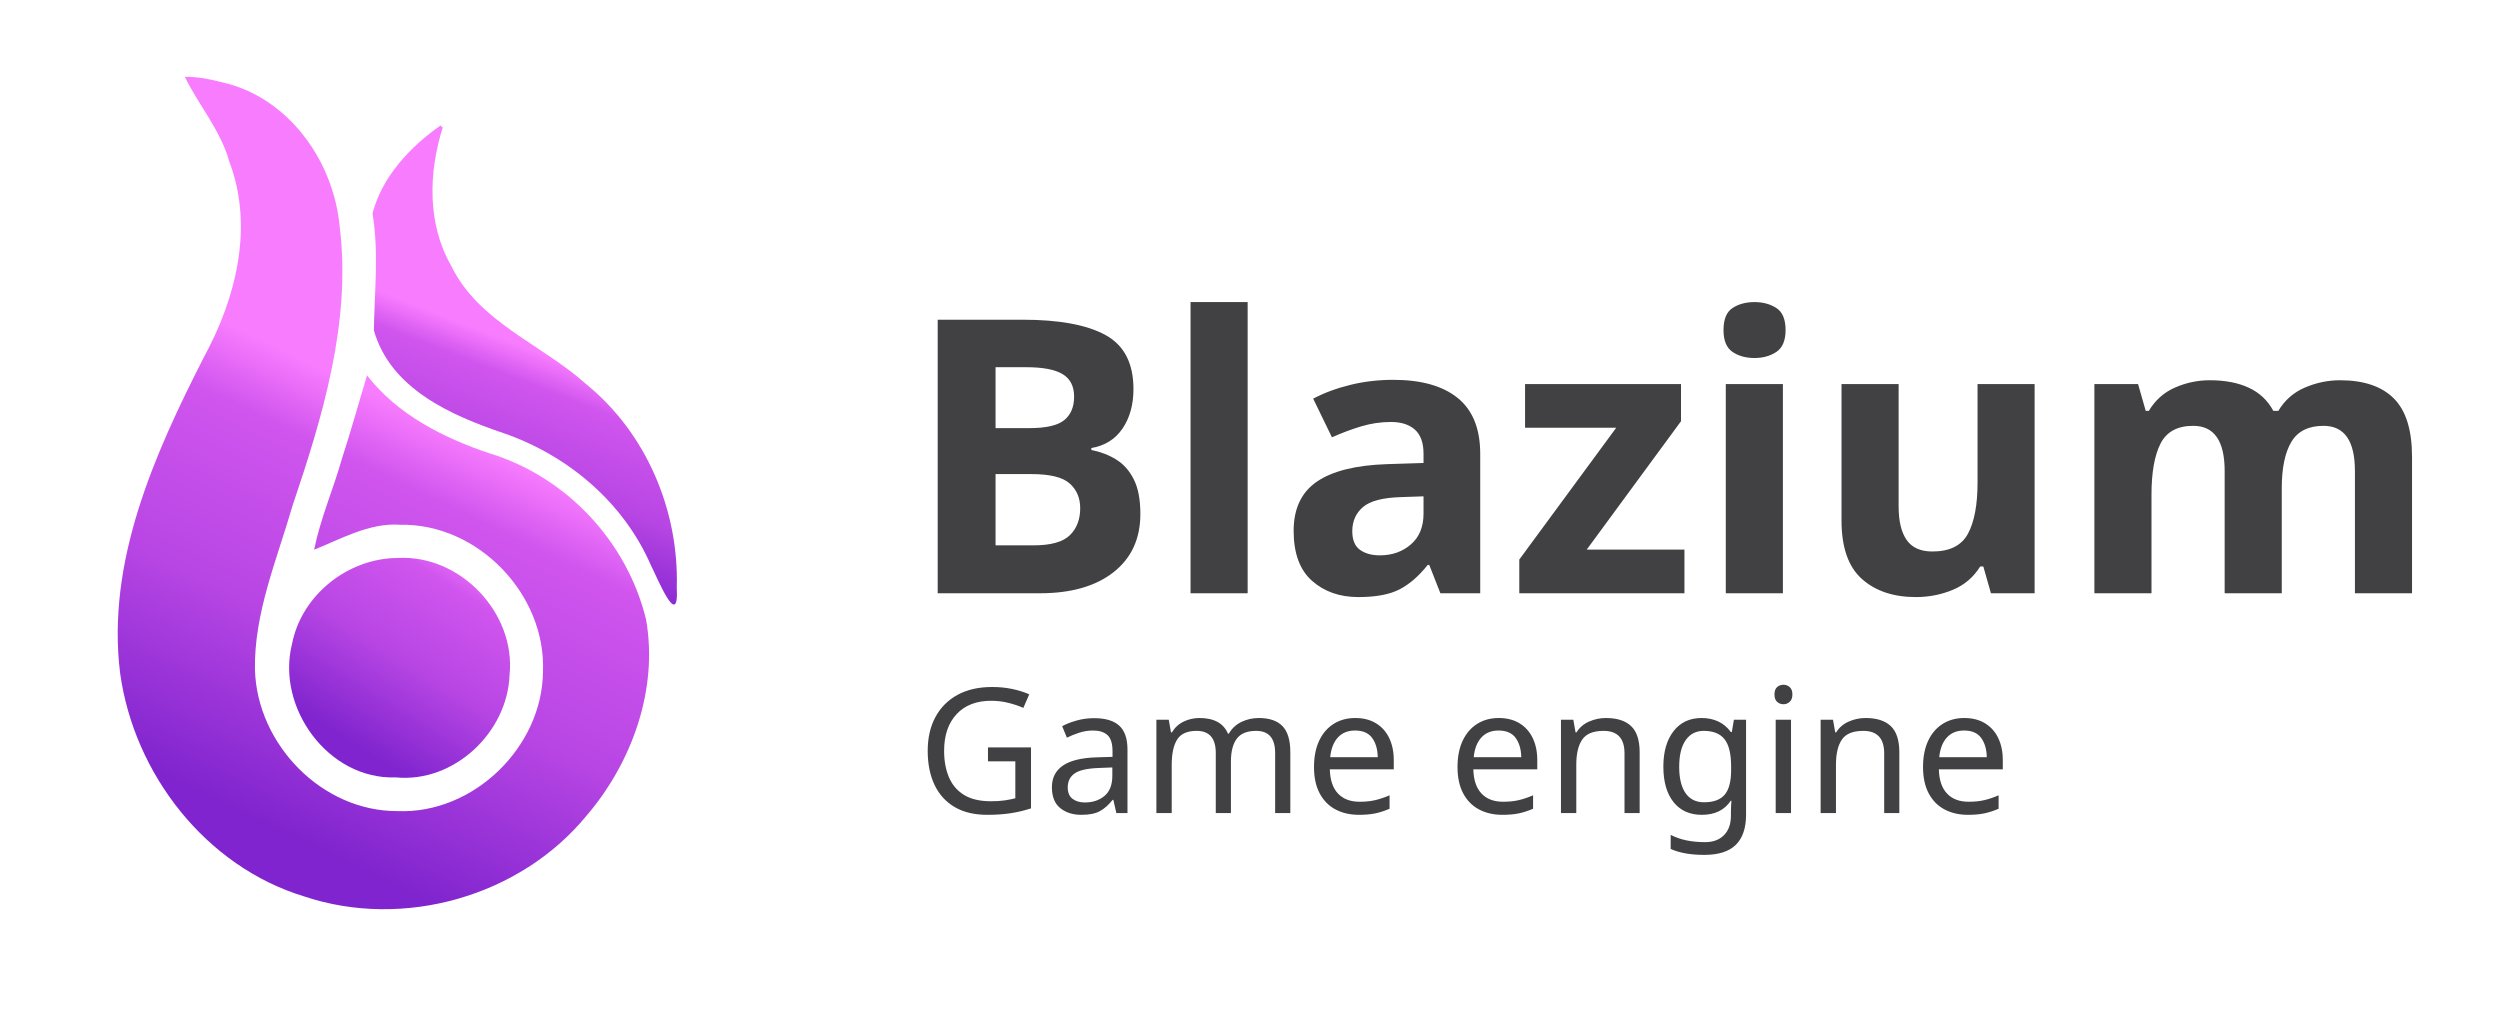
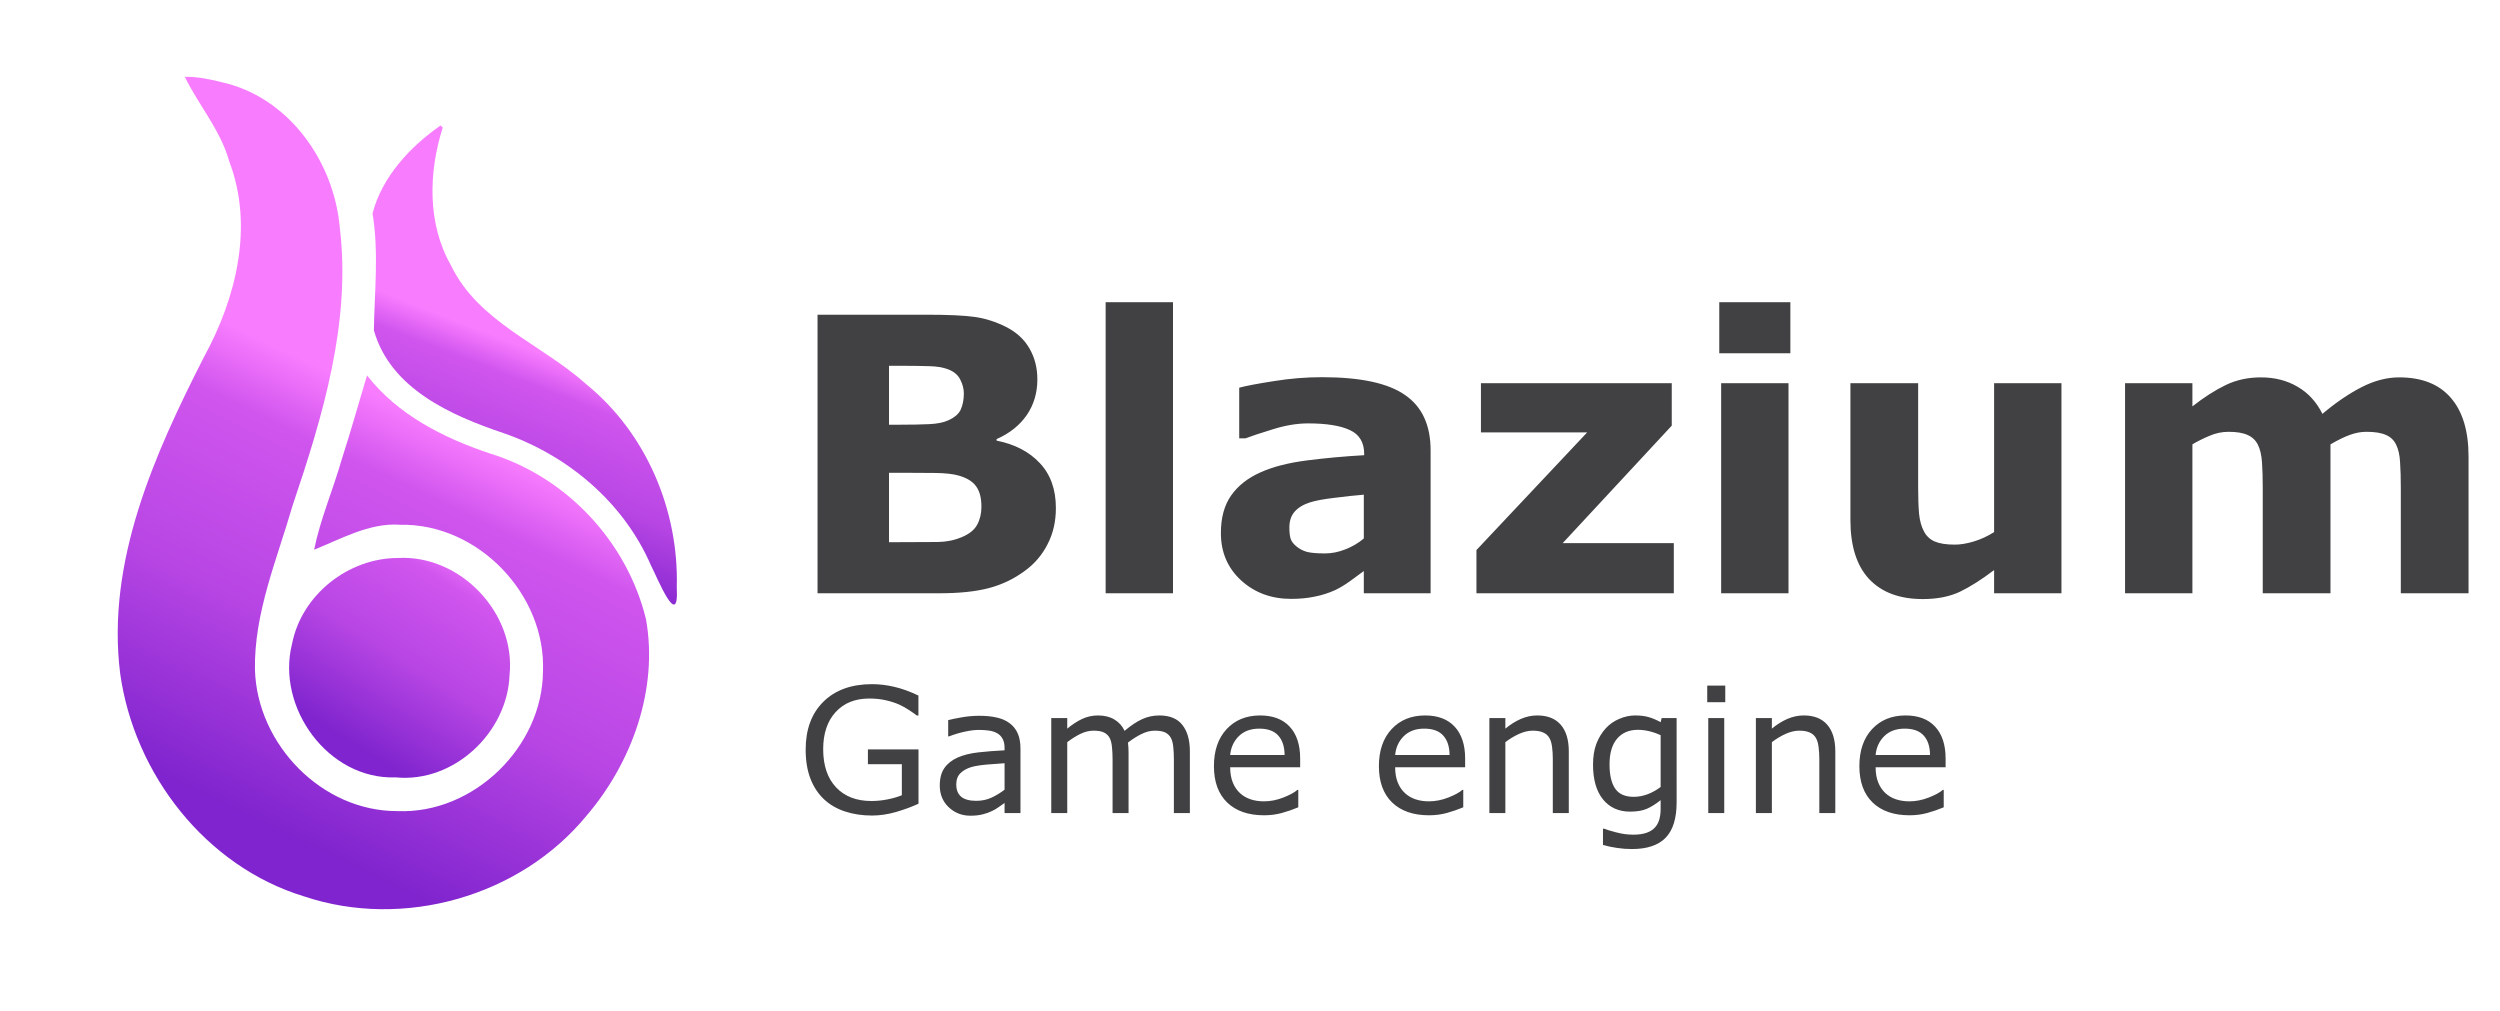
- <svg xmlns="http://www.w3.org/2000/svg" xmlns:xlink="http://www.w3.org/1999/xlink" width="1024" height="414">
-   <defs>
+ <svg xmlns="http://www.w3.org/2000/svg" xmlns:xlink="http://www.w3.org/1999/xlink" width="1024" height="414" version="1.1" id="svg15">
+   <defs id="defs12">
    <linearGradient xlink:href="#a" id="d" x1="496.519" x2="635.831" y1="813.477" y2="589.778" gradientTransform="translate(-29.828 14.465)scale(.3714)" gradientUnits="userSpaceOnUse" />
    <linearGradient id="a">
-       <stop offset=".045" stop-color="#7f24ce" />
-       <stop offset=".468" stop-color="#b846e4" />
-       <stop offset=".825" stop-color="#d055ee" />
-       <stop offset="1" stop-color="#f87cfe" />
+       <stop offset=".045" stop-color="#7f24ce" id="stop1" />
+       <stop offset=".468" stop-color="#b846e4" id="stop2" />
+       <stop offset=".825" stop-color="#d055ee" id="stop3" />
+       <stop offset="1" stop-color="#f87cfe" id="stop4" />
    </linearGradient>
    <linearGradient xlink:href="#b" id="e" x1="269.585" x2="488.27" y1="847.204" y2="393.079" gradientTransform="translate(-29.828 14.465)scale(.3714)" gradientUnits="userSpaceOnUse" />
    <linearGradient id="b">
-       <stop offset=".045" stop-color="#7f24ce" />
-       <stop offset=".478" stop-color="#b846e4" />
-       <stop offset=".848" stop-color="#d055ee" />
-       <stop offset="1" stop-color="#f87cfe" />
+       <stop offset=".045" stop-color="#7f24ce" id="stop5" />
+       <stop offset=".478" stop-color="#b846e4" id="stop6" />
+       <stop offset=".848" stop-color="#d055ee" id="stop7" />
+       <stop offset="1" stop-color="#f87cfe" id="stop8" />
    </linearGradient>
    <linearGradient xlink:href="#c" id="f" x1="635.831" x2="721.822" y1="589.778" y2="368.408" gradientTransform="translate(-29.828 14.465)scale(.3714)" gradientUnits="userSpaceOnUse" />
    <linearGradient id="c">
-       <stop offset=".045" stop-color="#7f24ce" />
-       <stop offset=".468" stop-color="#b846e4" />
-       <stop offset=".848" stop-color="#d055ee" />
-       <stop offset="1" stop-color="#f87cfe" />
+       <stop offset=".045" stop-color="#7f24ce" id="stop9" />
+       <stop offset=".468" stop-color="#b846e4" id="stop10" />
+       <stop offset=".848" stop-color="#d055ee" id="stop11" />
+       <stop offset="1" stop-color="#f87cfe" id="stop12" />
    </linearGradient>
  </defs>
-   <text xml:space="preserve" x="369.954" y="243.003" fill="#414042" stroke-width="1.07" font-family="'Inter Alia'" font-size="12.84" font-weight="700" style="-inkscape-font-specification:&quot;Inter Alia, Bold&quot;;font-variant-ligatures:normal;font-variant-caps:normal;font-variant-numeric:normal;font-variant-east-asian:normal;text-align:start">
-     <tspan x="369.954" y="243.003" font-size="156.936" style="-inkscape-font-specification:&quot;Inter Alia, Bold&quot;;font-variant-ligatures:normal;font-variant-caps:normal;font-variant-numeric:normal;font-variant-east-asian:normal">Blazium</tspan>
-   </text>
-   <text xml:space="preserve" x="375.644" y="333.035" fill="#414042" stroke-width="1.07" font-family="'Inter Alia'" font-size="85.601" font-weight="500" style="-inkscape-font-specification:&quot;Inter Alia, Medium&quot;;font-variant-ligatures:normal;font-variant-caps:normal;font-variant-numeric:normal;font-variant-east-asian:normal;text-align:start">
-     <tspan x="375.644" y="333.035" font-size="71.335" font-weight="400" style="-inkscape-font-specification:&quot;Inter Alia, Normal&quot;;font-variant-ligatures:normal;font-variant-caps:normal;font-variant-numeric:normal;font-variant-east-asian:normal">Game engine</tspan>
-   </text>
-   <path fill="url(#d)" d="m 163.003,228.552 c 25.522,-1.404 48.327,22.515 45.713,47.945 -0.877,23.545 -22.757,44.245 -46.602,41.924 -27.695,1.017 -49.13,-28.699 -42.472,-54.783 3.957,-20.071 23.05,-35.08 43.361,-35.086 z" paint-order="markers stroke fill" style="mix-blend-mode:normal" />
-   <path fill="url(#e)" d="M 75.703,31.474 C 81.281,42.939 90.388,53.364 93.914,66.158 104.082,92.813 96.703,122.202 83.472,146.369 63.205,186.166 43.535,230.048 49.205,275.759 c 5.727,41.293 35.078,79.184 75.475,91.444 40.552,13.537 88.326,0.053 115.515,-33.039 18.655,-21.748 29.52,-51.878 24.408,-80.513 -7.778,-31.838 -32.588,-58.334 -63.967,-67.923 -19.014,-6.353 -37.759,-15.853 -50.293,-31.947 -3.119,10.238 -6.661,22.995 -10.382,34.421 -3.511,12.374 -8.764,24.383 -11.295,36.951 10.411,-4.094 22.628,-11.164 35.256,-10.209 31.787,-0.616 59.742,28.421 58.487,60.106 -0.256,30.941 -28.46,58.42 -59.546,57.179 -30.967,0.14 -57.508,-27.27 -58.435,-57.85 -0.424,-23.206 9.008,-45.183 15.368,-67.167 C 132.11,170.717 143.916,131.967 139.156,93.035 136.732,65.866 117.983,39.526 90.501,33.603 85.672,32.358 80.712,31.377 75.703,31.474 Z" paint-order="markers stroke fill" style="mix-blend-mode:normal" />
-   <path fill="url(#f)" d="m 180.456,51.401 c -12.456,8.651 -24.027,21.113 -27.867,36.042 2.642,15.852 0.793,32.042 0.554,47.867 6.78,23.921 31.555,34.83 53.136,42.11 26.312,9.078 49.13,28.338 60.324,54.097 2.611,5.089 11.59,27.302 10.604,9.012 0.895,-31.551 -12.525,-63.269 -37.224,-83.275 -18.237,-16.375 -44,-25.23 -55.269,-48.559 -9.758,-17.118 -9.18,-38.096 -3.382,-56.419 l -0.437,-0.437 z" paint-order="markers stroke fill" style="mix-blend-mode:normal" />
+   <path style="font-weight:700;font-size:156.936px;font-family:'Inter Alia';-inkscape-font-specification:'Inter Alia, Bold';fill:#414042;stroke-width:1.07" d="m 432.489,208.06 q 0,8.276 -3.372,14.789 -3.295,6.513 -9.119,10.805 -6.743,5.058 -14.866,7.203 -8.046,2.146 -20.46,2.146 H 334.864 V 128.903 h 44.292 q 13.793,0 20.153,0.92 6.437,0.92 12.72,4.061 6.513,3.295 9.655,8.889 3.218,5.517 3.218,12.644 0,8.276 -4.368,14.636 -4.368,6.284 -12.337,9.809 v 0.613 q 11.188,2.222 17.701,9.195 6.59,6.973 6.59,18.391 z m -37.701,-46.897 q 0,-2.835 -1.456,-5.671 -1.379,-2.835 -4.981,-4.215 -3.218,-1.226 -8.046,-1.303 -4.751,-0.153 -13.41,-0.153 h -2.759 v 24.138 h 4.598 q 6.973,0 11.877,-0.23 4.904,-0.23 7.74,-1.533 3.985,-1.762 5.211,-4.521 1.226,-2.835 1.226,-6.513 z m 7.203,46.437 q 0,-5.441 -2.146,-8.353 -2.069,-2.989 -7.126,-4.444 -3.448,-0.996 -9.502,-1.073 -6.054,-0.077 -12.644,-0.077 h -6.437 v 28.429 h 2.146 q 12.414,0 17.778,-0.077 5.364,-0.077 9.885,-1.992 4.598,-1.916 6.284,-5.058 1.762,-3.218 1.762,-7.356 z m 78.468,35.403 H 452.872 V 123.768 h 27.586 z m 78.161,-22.452 v -17.931 q -5.594,0.46 -12.107,1.303 -6.513,0.766 -9.885,1.839 -4.138,1.303 -6.36,3.831 -2.146,2.452 -2.146,6.513 0,2.682 0.46,4.368 0.46,1.686 2.299,3.218 1.762,1.533 4.215,2.299 2.452,0.69 7.663,0.69 4.138,0 8.353,-1.686 4.291,-1.686 7.51,-4.444 z m 0,13.333 q -2.222,1.686 -5.517,4.061 -3.295,2.375 -6.207,3.755 -4.061,1.839 -8.429,2.682 -4.368,0.92 -9.579,0.92 -12.261,0 -20.537,-7.586 -8.276,-7.586 -8.276,-19.387 0,-9.425 4.215,-15.402 4.215,-5.977 11.954,-9.425 7.663,-3.448 19.004,-4.904 11.341,-1.456 23.525,-2.146 v -0.46 q 0,-7.126 -5.824,-9.809 -5.824,-2.759 -17.165,-2.759 -6.82,0 -14.559,2.452 -7.74,2.376 -11.111,3.678 h -2.529 v -20.766 q 4.368,-1.149 14.176,-2.682 9.885,-1.609 19.77,-1.609 23.525,0 33.947,7.28 10.498,7.203 10.498,22.682 v 58.544 h -27.357 z m 126.974,9.119 h -80.844 v -17.701 l 45.364,-48.2 h -43.525 v -20.153 h 78.161 v 17.395 l -44.675,48.123 h 45.518 z m 46.974,0 h -27.586 v -86.054 h 27.586 z m 0.766,-98.315 H 704.215 v -20.92 h 29.119 z m 111.035,98.315 h -27.586 v -9.502 q -7.663,5.824 -14.023,8.889 -6.36,2.989 -15.173,2.989 -14.253,0 -21.992,-8.199 -7.663,-8.199 -7.663,-24.215 v -56.016 h 27.74 v 42.682 q 0,6.513 0.383,10.881 0.46,4.291 1.992,7.126 1.456,2.835 4.368,4.138 2.989,1.303 8.276,1.303 3.525,0 7.816,-1.303 4.291,-1.303 8.276,-3.831 v -60.997 h 27.586 z m 110.192,-60.997 v 60.997 H 926.822 v -42.989 q 0,-6.284 -0.307,-10.651 -0.307,-4.444 -1.686,-7.203 -1.379,-2.759 -4.215,-3.985 -2.759,-1.303 -7.816,-1.303 -4.061,0 -7.893,1.686 -3.831,1.609 -6.897,3.448 v 60.997 h -27.586 v -86.054 h 27.586 v 9.502 q 7.126,-5.594 13.64,-8.736 6.513,-3.142 14.406,-3.142 8.506,0 15.019,3.831 6.513,3.755 10.192,11.111 8.276,-6.973 16.092,-10.958 7.816,-3.985 15.326,-3.985 13.947,0 21.15,8.353 7.28,8.353 7.28,24.061 v 56.016 h -27.74 v -42.989 q 0,-6.36 -0.306,-10.728 -0.23,-4.368 -1.609,-7.126 -1.303,-2.759 -4.138,-3.985 -2.835,-1.303 -7.969,-1.303 -3.448,0 -6.743,1.226 -3.295,1.149 -8.046,3.908 z" id="text12" aria-label="Blazium" />
+   <path style="font-size:71.335px;font-family:'Inter Alia';-inkscape-font-specification:'Inter Alia, Normal';fill:#414042;stroke-width:1.07" d="m 376.221,329.204 q -4.249,1.951 -9.3,3.413 -5.016,1.428 -9.718,1.428 -6.061,0 -11.111,-1.672 -5.051,-1.672 -8.603,-5.016 -3.588,-3.379 -5.538,-8.429 Q 330,313.843 330,307.051 q 0,-12.435 7.245,-19.61 7.28,-7.21 19.958,-7.21 4.424,0 9.021,1.08 4.633,1.045 9.962,3.588 v 8.185 h -0.627 q -1.08,-0.836 -3.135,-2.194 -2.055,-1.358 -4.04,-2.264 -2.403,-1.08 -5.469,-1.776 -3.03,-0.731 -6.897,-0.731 -8.708,0 -13.793,5.608 -5.051,5.573 -5.051,15.117 0,10.066 5.294,15.674 5.294,5.573 14.42,5.573 3.344,0 6.653,-0.662 3.344,-0.662 5.852,-1.707 v -12.714 h -13.898 v -6.061 h 20.725 z m 41.763,3.831 h -6.513 v -4.145 q -0.871,0.592 -2.369,1.672 -1.463,1.045 -2.856,1.672 -1.637,0.801 -3.762,1.324 -2.125,0.557 -4.981,0.557 -5.26,0 -8.917,-3.483 -3.657,-3.483 -3.657,-8.882 0,-4.424 1.881,-7.14 1.916,-2.752 5.434,-4.319 3.553,-1.567 8.534,-2.125 4.981,-0.557 10.693,-0.836 v -1.01 q 0,-2.229 -0.801,-3.692 -0.766,-1.463 -2.229,-2.299 -1.393,-0.801 -3.344,-1.08 -1.951,-0.279 -4.075,-0.279 -2.578,0 -5.747,0.697 -3.17,0.662 -6.548,1.951 h -0.348 v -6.653 q 1.916,-0.522 5.538,-1.149 3.622,-0.627 7.14,-0.627 4.11,0 7.14,0.697 3.065,0.662 5.294,2.299 2.194,1.602 3.344,4.145 1.149,2.543 1.149,6.304 z m -6.513,-9.579 v -10.833 q -2.996,0.174 -7.071,0.522 -4.04,0.348 -6.409,1.01 -2.821,0.801 -4.563,2.508 -1.742,1.672 -1.742,4.633 0,3.344 2.02,5.051 2.02,1.672 6.165,1.672 3.448,0 6.305,-1.324 2.856,-1.358 5.294,-3.239 z m 75.898,9.579 h -6.548 v -22.153 q 0,-2.508 -0.244,-4.842 -0.209,-2.334 -0.94,-3.727 -0.801,-1.498 -2.299,-2.264 -1.498,-0.766 -4.319,-0.766 -2.752,0 -5.503,1.393 -2.752,1.358 -5.503,3.483 0.104,0.801 0.174,1.881 0.07,1.045 0.07,2.09 V 333.035 h -6.548 v -22.153 q 0,-2.578 -0.244,-4.876 -0.209,-2.334 -0.94,-3.727 -0.801,-1.498 -2.299,-2.229 -1.498,-0.766 -4.319,-0.766 -2.682,0 -5.399,1.324 -2.682,1.324 -5.364,3.379 v 29.049 h -6.548 v -38.907 h 6.548 v 4.319 q 3.065,-2.543 6.096,-3.971 3.065,-1.428 6.513,-1.428 3.971,0 6.722,1.672 2.787,1.672 4.145,4.633 3.971,-3.344 7.245,-4.807 3.274,-1.498 7.001,-1.498 6.409,0 9.439,3.901 3.065,3.866 3.065,10.833 z m 45.177,-18.774 h -28.666 q 0,3.588 1.08,6.27 1.08,2.647 2.961,4.354 1.811,1.672 4.284,2.508 2.508,0.836 5.503,0.836 3.971,0 7.976,-1.567 4.04,-1.602 5.747,-3.135 h 0.348 v 7.14 q -3.309,1.393 -6.757,2.334 -3.448,0.94 -7.245,0.94 -9.683,0 -15.117,-5.225 -5.434,-5.26 -5.434,-14.908 0,-9.544 5.19,-15.152 5.225,-5.608 13.724,-5.608 7.872,0 12.121,4.598 4.284,4.598 4.284,13.062 z m -6.374,-5.016 q -0.035,-5.155 -2.612,-7.976 -2.543,-2.821 -7.767,-2.821 -5.26,0 -8.394,3.1 -3.1,3.1 -3.518,7.698 z m 73.947,5.016 h -28.666 q 0,3.588 1.08,6.27 1.08,2.647 2.961,4.354 1.811,1.672 4.284,2.508 2.508,0.836 5.503,0.836 3.971,0 7.976,-1.567 4.04,-1.602 5.747,-3.135 h 0.348 v 7.14 q -3.309,1.393 -6.757,2.334 -3.448,0.94 -7.245,0.94 -9.683,0 -15.117,-5.225 -5.434,-5.26 -5.434,-14.908 0,-9.544 5.19,-15.152 5.225,-5.608 13.724,-5.608 7.872,0 12.121,4.598 4.284,4.598 4.284,13.062 z m -6.374,-5.016 q -0.035,-5.155 -2.612,-7.976 -2.543,-2.821 -7.767,-2.821 -5.26,0 -8.394,3.1 -3.1,3.1 -3.518,7.698 z m 48.834,23.79 h -6.548 v -22.153 q 0,-2.682 -0.313,-5.016 -0.313,-2.369 -1.149,-3.692 -0.871,-1.463 -2.508,-2.16 -1.637,-0.731 -4.249,-0.731 -2.682,0 -5.608,1.324 -2.926,1.324 -5.608,3.379 v 29.049 h -6.548 v -38.907 h 6.548 v 4.319 q 3.065,-2.543 6.339,-3.971 3.274,-1.428 6.722,-1.428 6.305,0 9.614,3.797 3.309,3.797 3.309,10.937 z m 44.166,-4.424 q 0,9.892 -4.493,14.525 -4.493,4.633 -13.828,4.633 -3.1,0 -6.061,-0.453 -2.926,-0.418 -5.782,-1.219 v -6.688 h 0.348 q 1.602,0.627 5.085,1.533 3.483,0.94 6.966,0.94 3.344,0 5.538,-0.801 2.194,-0.801 3.413,-2.229 1.219,-1.358 1.742,-3.274 0.522,-1.916 0.522,-4.284 v -3.553 q -2.961,2.369 -5.678,3.553 -2.682,1.149 -6.862,1.149 -6.966,0 -11.076,-5.016 -4.075,-5.051 -4.075,-14.211 0,-5.016 1.393,-8.638 1.428,-3.657 3.866,-6.305 2.264,-2.473 5.503,-3.831 3.239,-1.393 6.444,-1.393 3.379,0 5.643,0.697 2.299,0.662 4.842,2.055 l 0.418,-1.672 h 6.13 z m -6.548,-6.27 v -21.212 q -2.612,-1.184 -4.876,-1.672 -2.229,-0.522 -4.458,-0.522 -5.399,0 -8.499,3.622 -3.1,3.622 -3.1,10.519 0,6.548 2.299,9.927 2.299,3.379 7.628,3.379 2.856,0 5.712,-1.08 2.891,-1.115 5.294,-2.961 z m 26.472,-34.727 h -7.384 v -6.792 h 7.384 z m -0.418,45.42 h -6.548 v -38.907 h 6.548 z m 45.49,0 h -6.548 v -22.153 q 0,-2.682 -0.313,-5.016 -0.313,-2.369 -1.149,-3.692 -0.871,-1.463 -2.508,-2.16 -1.637,-0.731 -4.249,-0.731 -2.682,0 -5.608,1.324 -2.926,1.324 -5.608,3.379 v 29.049 h -6.548 v -38.907 h 6.548 v 4.319 q 3.065,-2.543 6.339,-3.971 3.274,-1.428 6.722,-1.428 6.305,0 9.614,3.797 3.309,3.797 3.309,10.937 z m 45.177,-18.774 h -28.666 q 0,3.588 1.08,6.27 1.08,2.647 2.961,4.354 1.811,1.672 4.284,2.508 2.508,0.836 5.503,0.836 3.971,0 7.976,-1.567 4.04,-1.602 5.747,-3.135 h 0.348 v 7.14 q -3.309,1.393 -6.757,2.334 -3.448,0.94 -7.245,0.94 -9.683,0 -15.117,-5.225 -5.434,-5.26 -5.434,-14.908 0,-9.544 5.19,-15.152 5.225,-5.608 13.724,-5.608 7.872,0 12.121,4.598 4.284,4.598 4.284,13.062 z m -6.374,-5.016 q -0.035,-5.155 -2.612,-7.976 -2.543,-2.821 -7.767,-2.821 -5.26,0 -8.394,3.1 -3.1,3.1 -3.518,7.698 z" id="text13" aria-label="Game engine" />
+   <path fill="url(#d)" d="m 163.003,228.552 c 25.522,-1.404 48.327,22.515 45.713,47.945 -0.877,23.545 -22.757,44.245 -46.602,41.924 -27.695,1.017 -49.13,-28.699 -42.472,-54.783 3.957,-20.071 23.05,-35.08 43.361,-35.086 z" paint-order="markers stroke fill" style="mix-blend-mode:normal" id="path13" />
+   <path fill="url(#e)" d="M 75.703,31.474 C 81.281,42.939 90.388,53.364 93.914,66.158 104.082,92.813 96.703,122.202 83.472,146.369 63.205,186.166 43.535,230.048 49.205,275.759 c 5.727,41.293 35.078,79.184 75.475,91.444 40.552,13.537 88.326,0.053 115.515,-33.039 18.655,-21.748 29.52,-51.878 24.408,-80.513 -7.778,-31.838 -32.588,-58.334 -63.967,-67.923 -19.014,-6.353 -37.759,-15.853 -50.293,-31.947 -3.119,10.238 -6.661,22.995 -10.382,34.421 -3.511,12.374 -8.764,24.383 -11.295,36.951 10.411,-4.094 22.628,-11.164 35.256,-10.209 31.787,-0.616 59.742,28.421 58.487,60.106 -0.256,30.941 -28.46,58.42 -59.546,57.179 -30.967,0.14 -57.508,-27.27 -58.435,-57.85 -0.424,-23.206 9.008,-45.183 15.368,-67.167 C 132.11,170.717 143.916,131.967 139.156,93.035 136.732,65.866 117.983,39.526 90.501,33.603 85.672,32.358 80.712,31.377 75.703,31.474 Z" paint-order="markers stroke fill" style="mix-blend-mode:normal" id="path14" />
+   <path fill="url(#f)" d="m 180.456,51.401 c -12.456,8.651 -24.027,21.113 -27.867,36.042 2.642,15.852 0.793,32.042 0.554,47.867 6.78,23.921 31.555,34.83 53.136,42.11 26.312,9.078 49.13,28.338 60.324,54.097 2.611,5.089 11.59,27.302 10.604,9.012 0.895,-31.551 -12.525,-63.269 -37.224,-83.275 -18.237,-16.375 -44,-25.23 -55.269,-48.559 -9.758,-17.118 -9.18,-38.096 -3.382,-56.419 l -0.437,-0.437 z" paint-order="markers stroke fill" style="mix-blend-mode:normal" id="path15" />
</svg>
